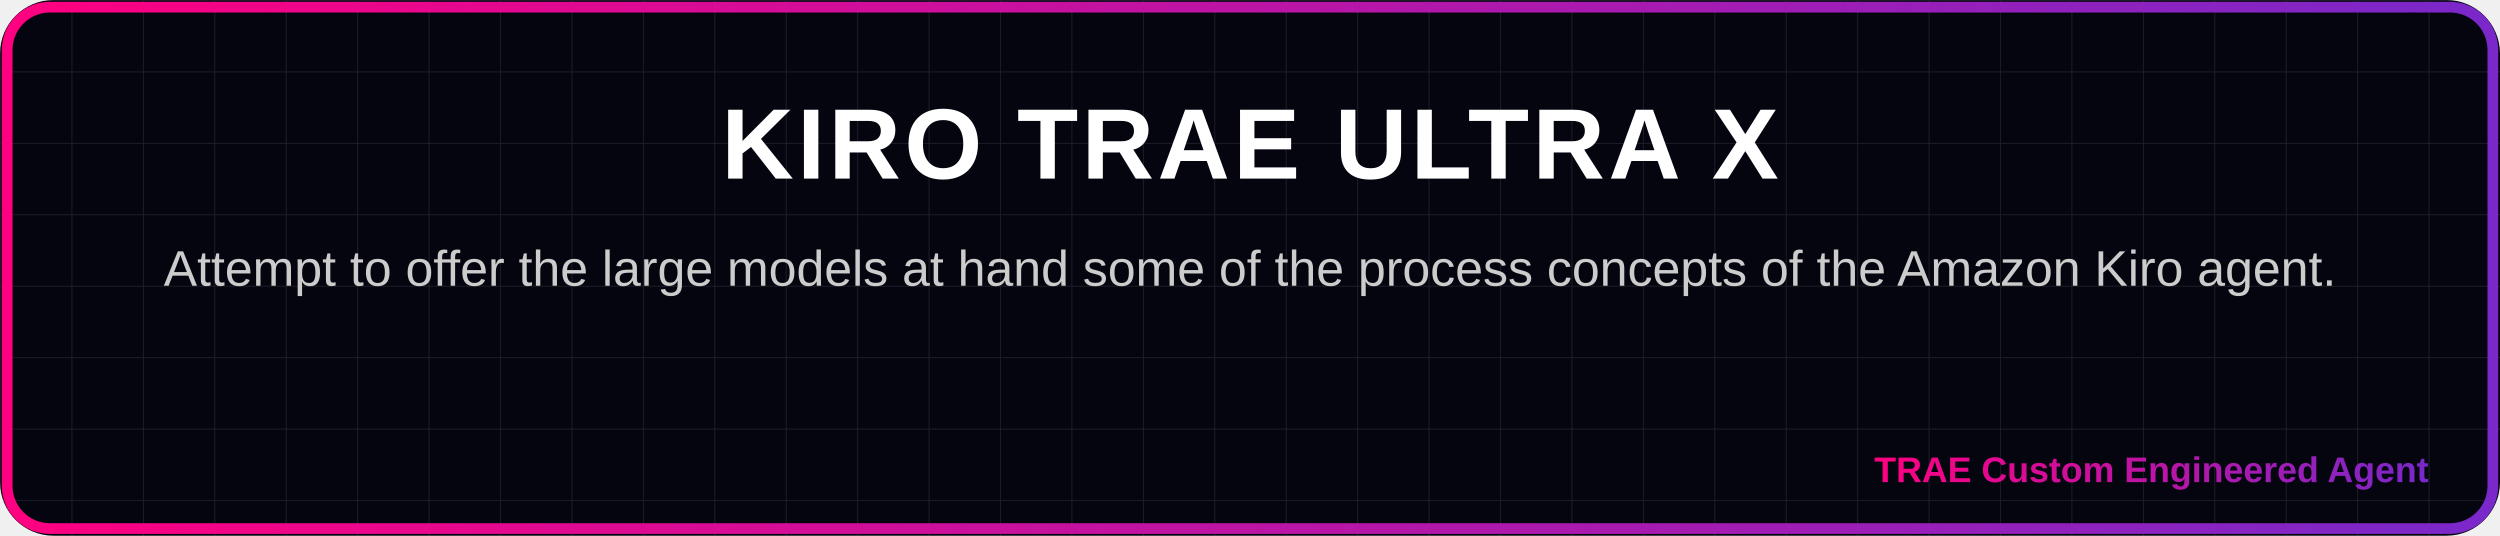
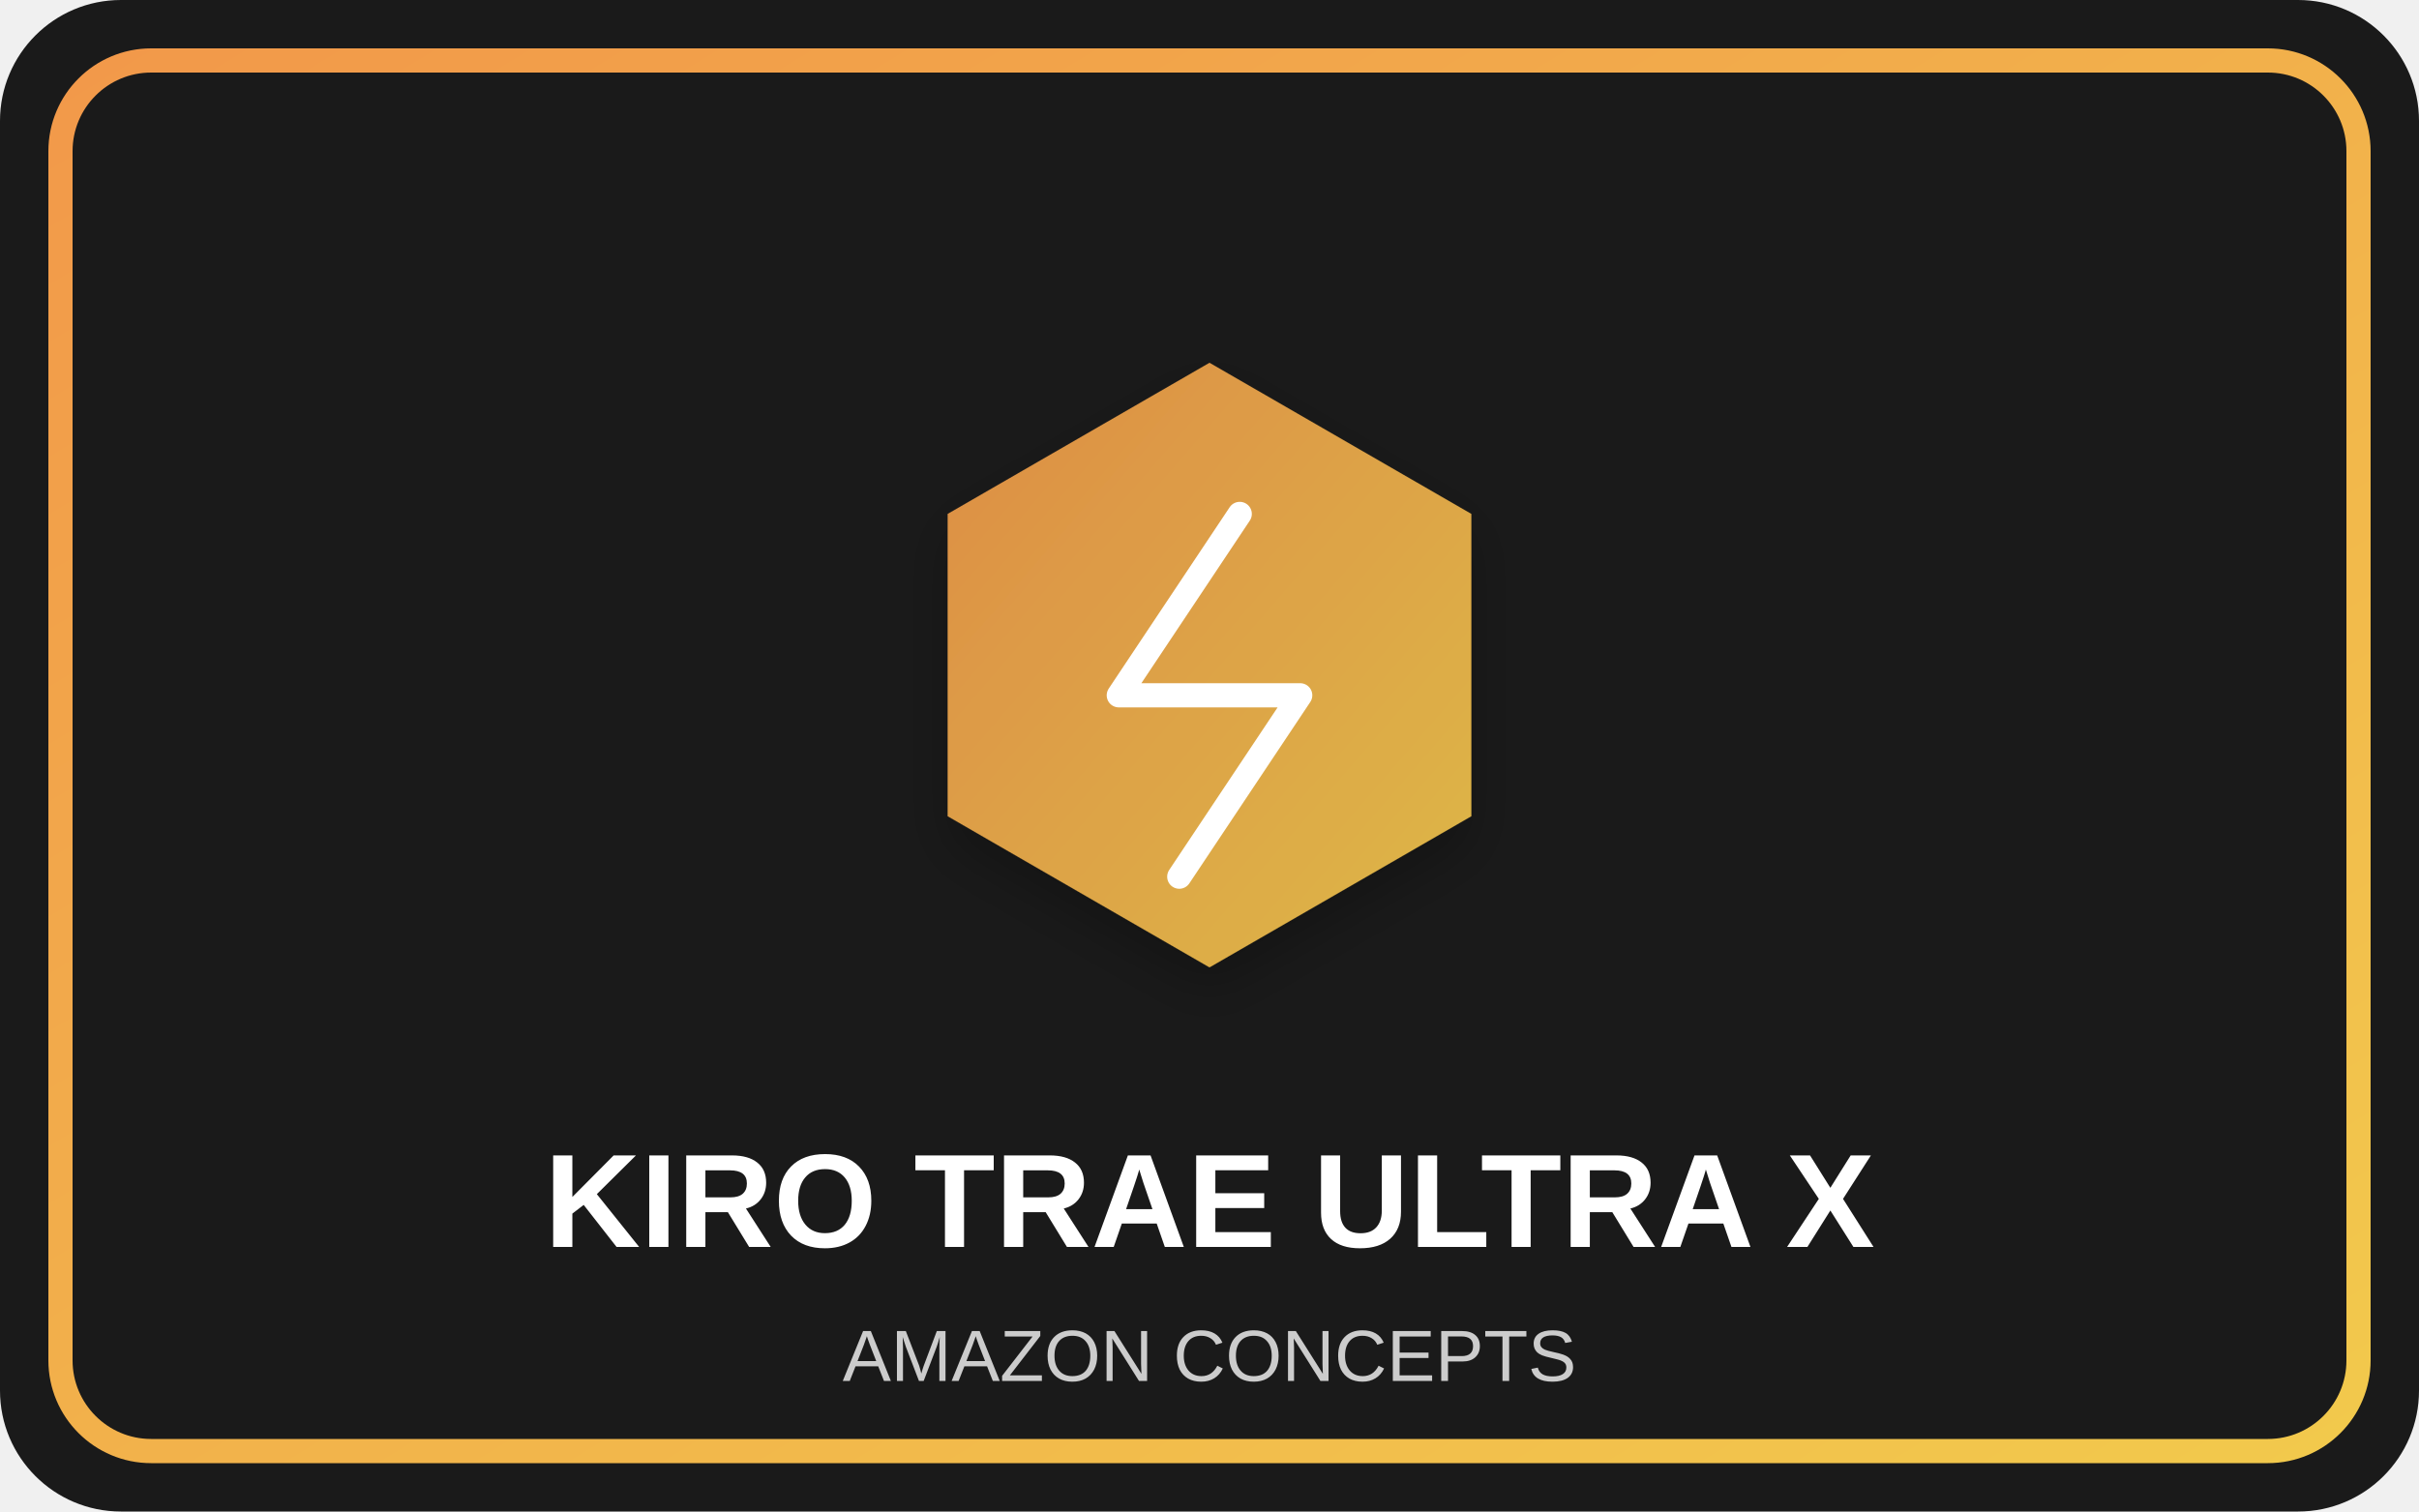
- <svg xmlns="http://www.w3.org/2000/svg" width="700" height="150" viewBox="0 0 700 150">
+ <svg xmlns="http://www.w3.org/2000/svg" viewBox="0 0 400 250">
  <defs>
-     <linearGradient id="grad_agsLCqVL" x1="0%" y1="0%" x2="100%" y2="0%">
-       <stop offset="0%" style="stop-color:#ff0080;stop-opacity:1" />
-       <stop offset="100%" style="stop-color:#7928ca;stop-opacity:1" />
+     <linearGradient id="grad_kiro" x1="0%" y1="0%" x2="100%" y2="100%">
+       <stop offset="0%" style="stop-color:#F2994A;stop-opacity:1" />
+       <stop offset="100%" style="stop-color:#F2C94C;stop-opacity:1" />
    </linearGradient>
-     <pattern id="grid_agsLCqVL" width="20" height="20" patternUnits="userSpaceOnUse">
-       <path d="M 20 0 L 0 0 0 20" fill="none" stroke="#ffffff" stroke-width="0.5" stroke-opacity="0.1" />
-     </pattern>
+     <filter id="shadow">
+       <feDropShadow dx="0" dy="4" stdDeviation="4" flood-opacity="0.25" />
+     </filter>
  </defs>
-   <rect width="700" height="150" fill="#050510" rx="15" ry="15" />
-   <rect width="700" height="150" fill="url(#grid_agsLCqVL)" rx="15" ry="15" />
-   <rect x="2" y="2" width="696" height="146" fill="none" stroke="url(#grad_agsLCqVL)" stroke-width="3" rx="12" ry="12" />
-   <text x="350" y="50" font-family="Arial, sans-serif" font-size="28" fill="#ffffff" text-anchor="middle" font-weight="bold" letter-spacing="1">KIRO TRAE ULTRA X</text>
-   <text x="350" y="80" font-family="Arial, sans-serif" font-size="14" fill="#cccccc" text-anchor="middle">Attempt to offer the large models at hand some of the process concepts of the Amazon Kiro agent.</text>
-   <text x="680" y="135" font-family="Arial, sans-serif" font-size="10" fill="url(#grad_agsLCqVL)" text-anchor="end" font-weight="bold" style="text-transform: uppercase;">TRAE Custom Engineered Agent</text>
+   <rect width="400" height="250" rx="20" fill="#1a1a1a" />
+   <rect x="10" y="10" width="380" height="230" rx="15" fill="none" stroke="url(#grad_kiro)" stroke-width="4" />
+   <g transform="translate(150, 60)">
+     <path d="M50 0 L93.3 25 V75 L50 100 L6.7 75 V25 Z" fill="url(#grad_kiro)" filter="url(#shadow)" opacity="0.9" />
+     <path d="M55 25 L35 55 L65 55 L45 85" stroke="white" stroke-width="4" stroke-linecap="round" stroke-linejoin="round" fill="none" />
+   </g>
+   <text x="50%" y="200" dominant-baseline="middle" text-anchor="middle" font-family="Arial, sans-serif" font-weight="bold" font-size="22" fill="white">KIRO TRAE ULTRA X</text>
+   <text x="50%" y="225" dominant-baseline="middle" text-anchor="middle" font-family="Arial, sans-serif" font-size="12" fill="#cccccc">AMAZON CONCEPTS</text>
</svg>
